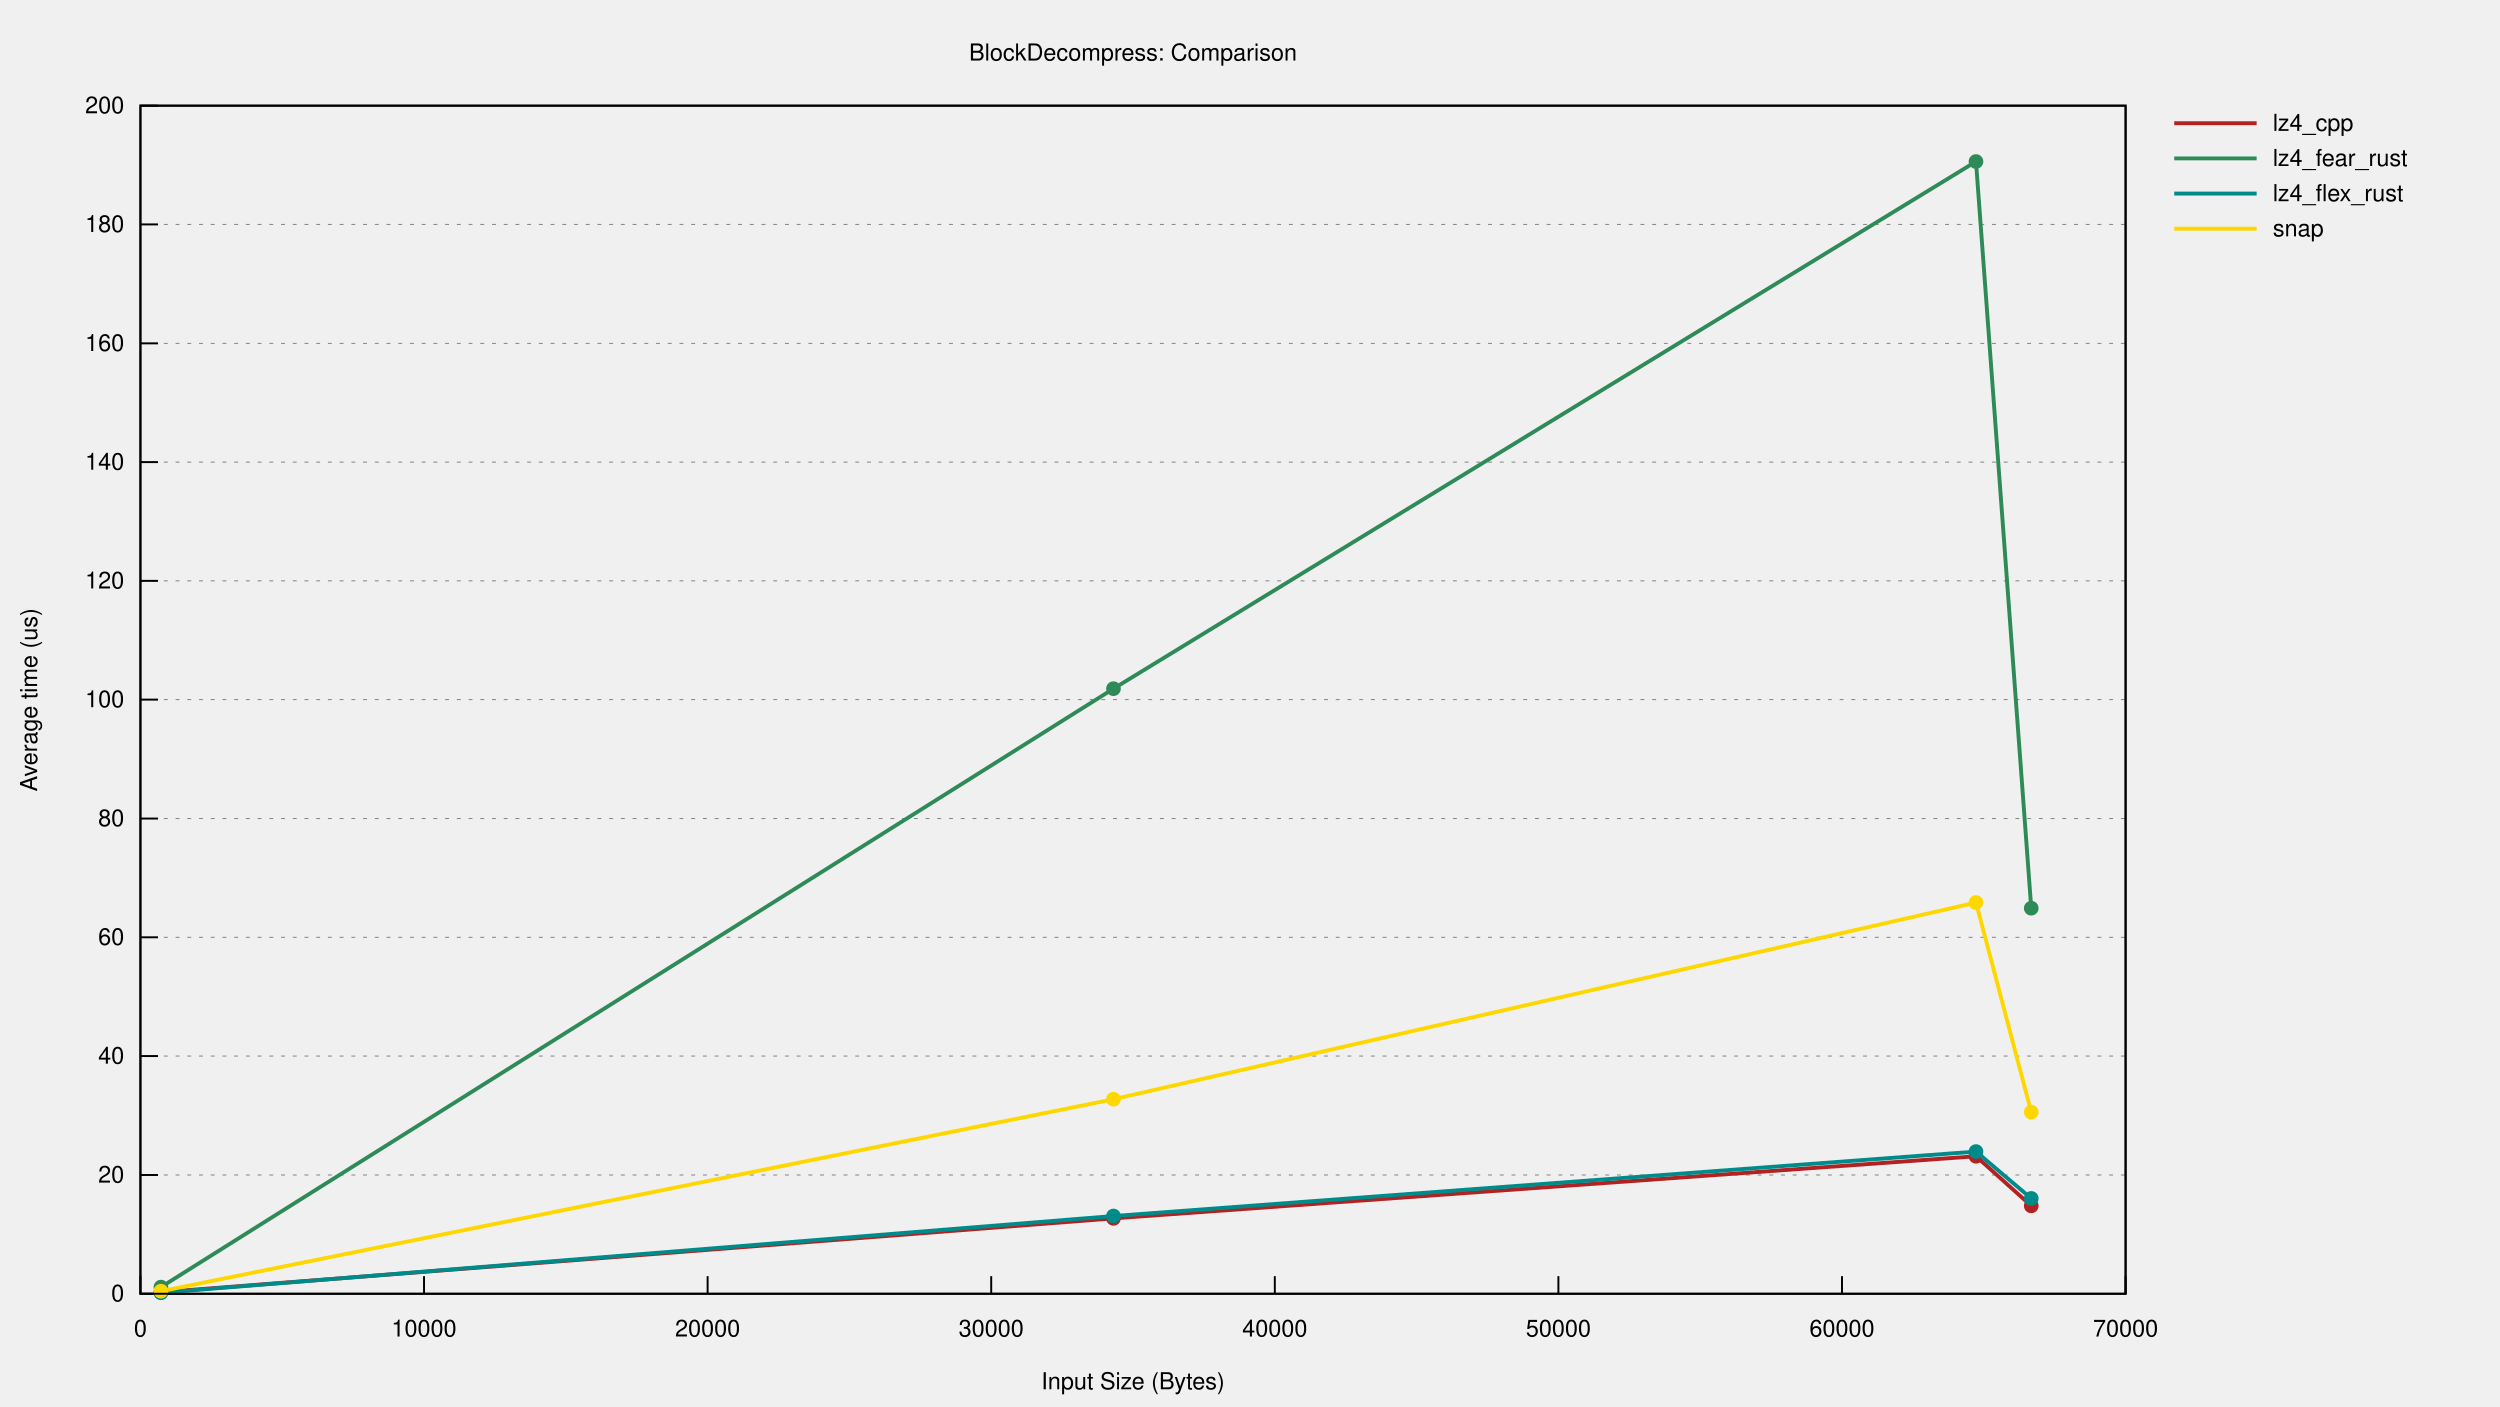
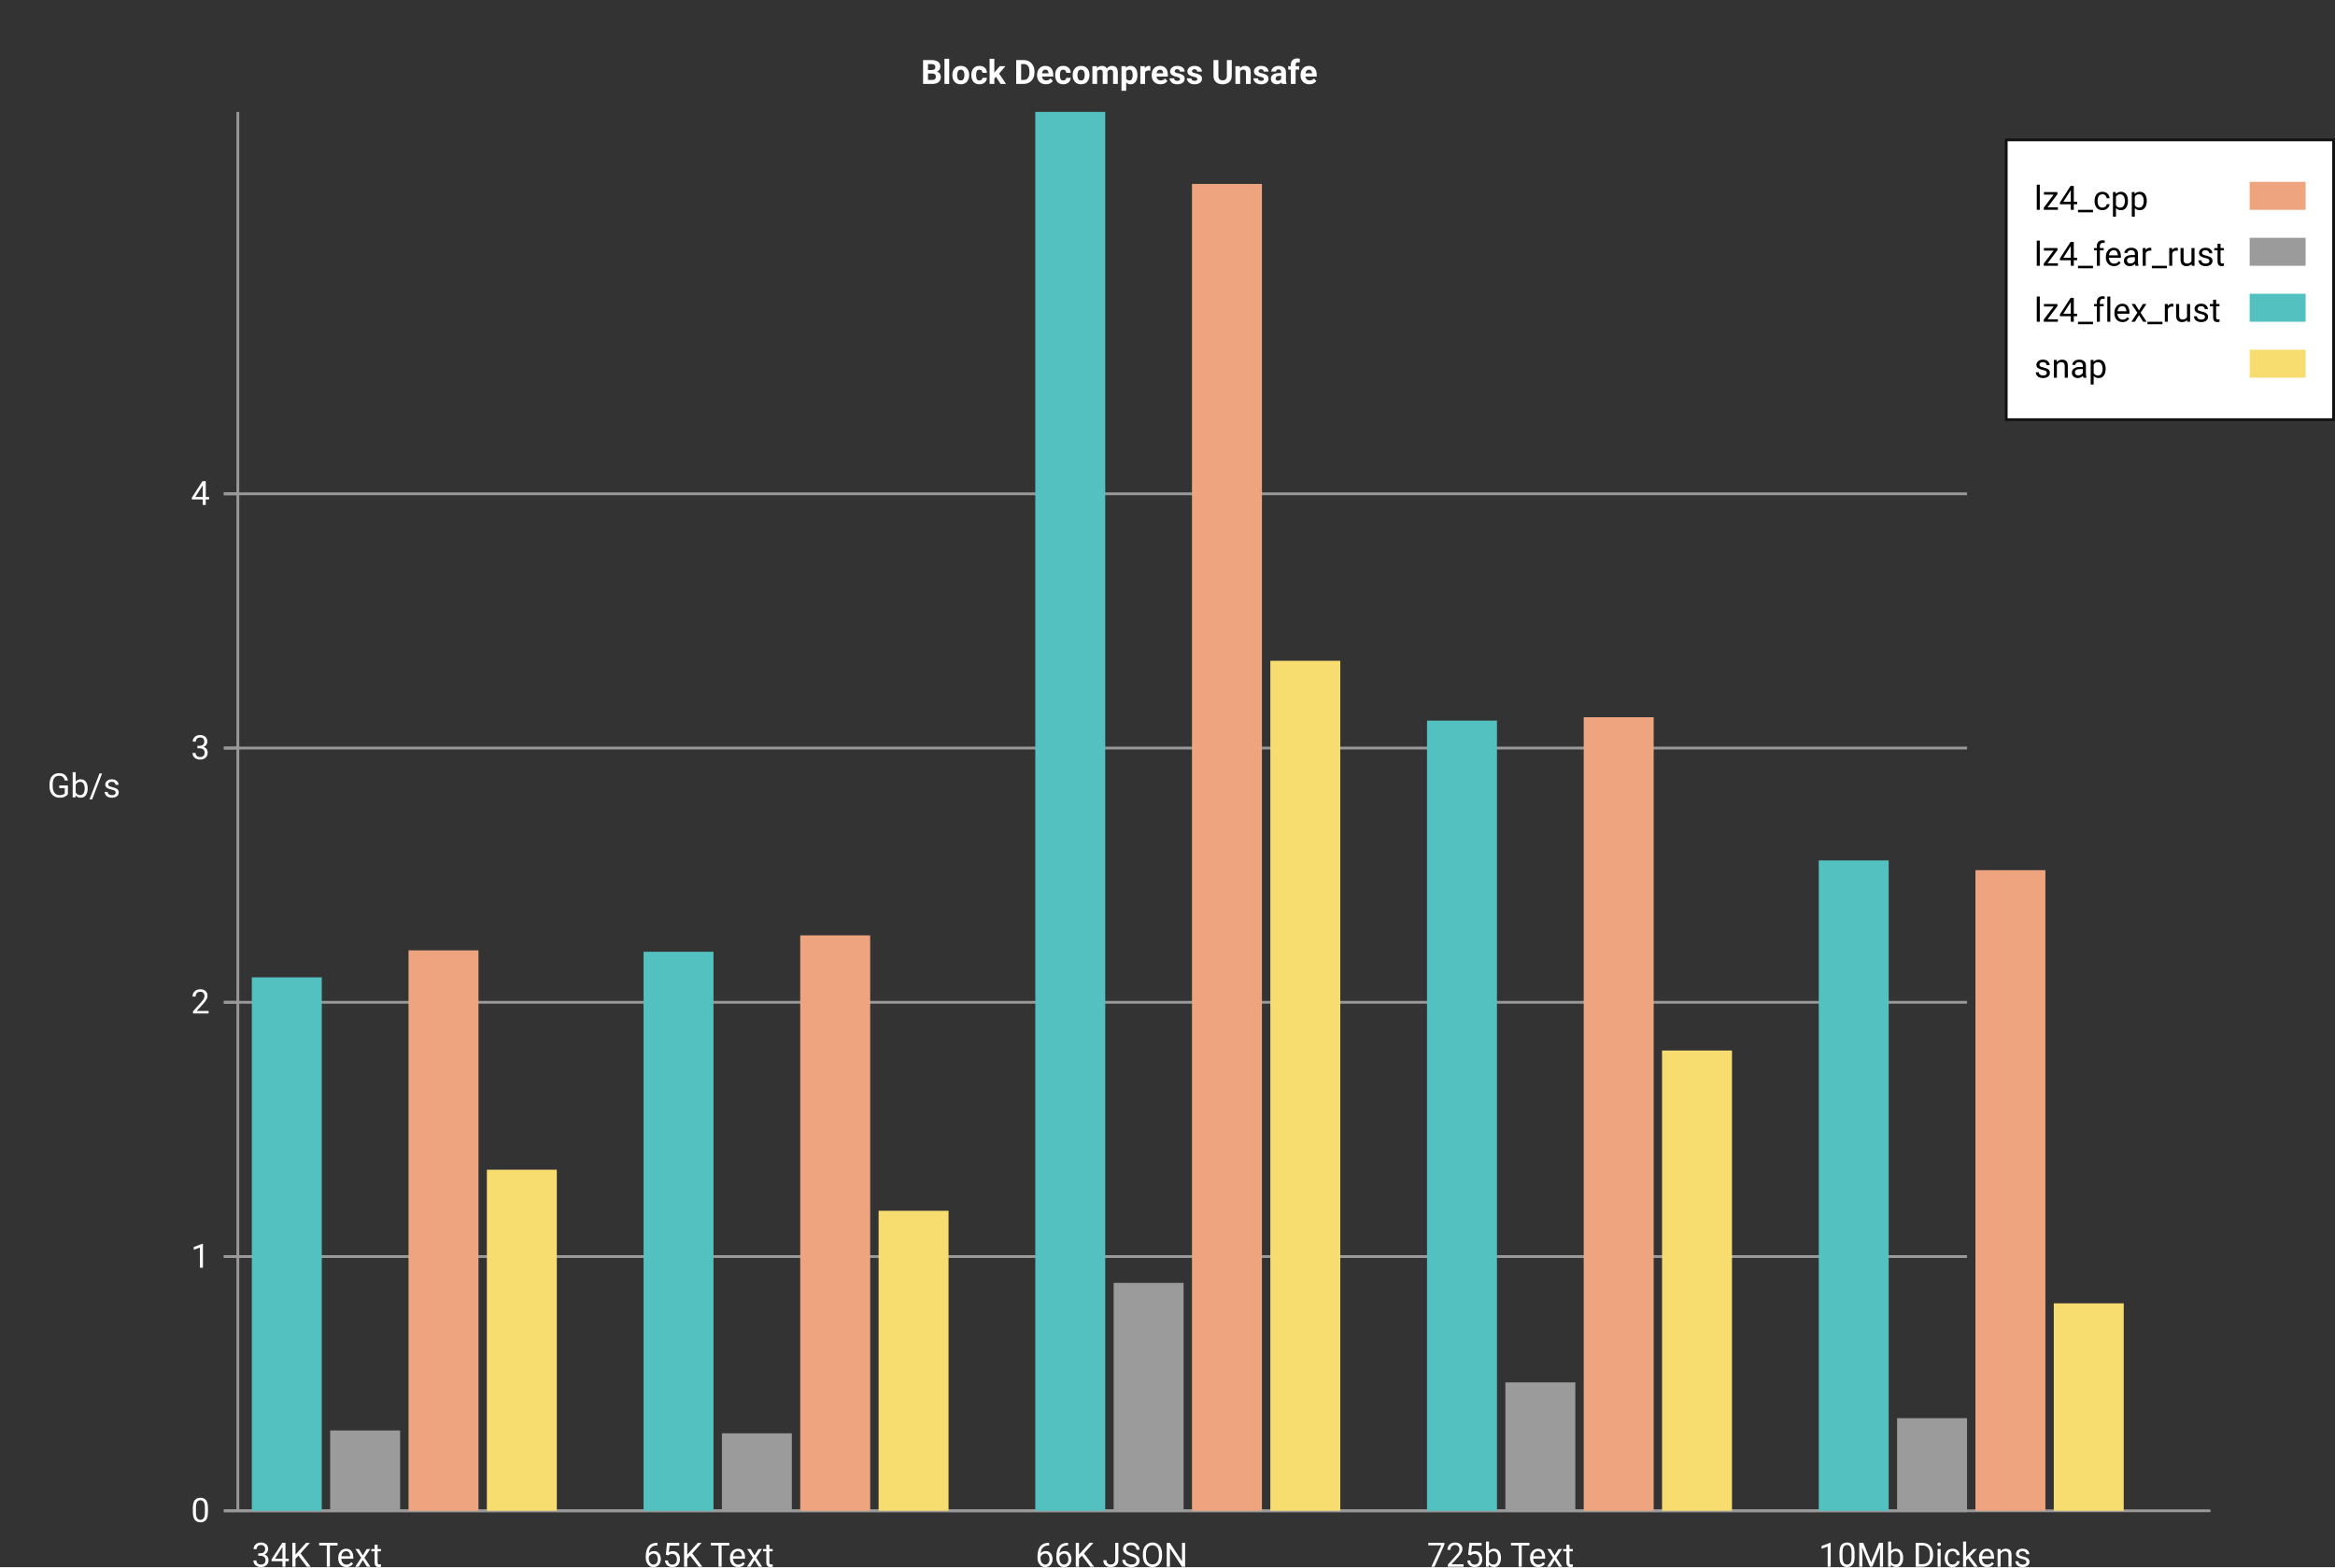
- <svg xmlns="http://www.w3.org/2000/svg" xmlns:xlink="http://www.w3.org/1999/xlink" viewBox="0 0 1280 720">
-   <g id="gnuplot_canvas">
-     <rect x="0" y="0" width="1280" height="720" fill="none" />
-     <defs>
-       <circle id="gpDot" r="0.5" stroke-width="0.5" stroke="currentColor" />
-       <path id="gpPt0" stroke-width="0.222" stroke="currentColor" d="M-1,0 h2 M0,-1 v2" />
-       <path id="gpPt1" stroke-width="0.222" stroke="currentColor" d="M-1,-1 L1,1 M1,-1 L-1,1" />
-       <path id="gpPt2" stroke-width="0.222" stroke="currentColor" d="M-1,0 L1,0 M0,-1 L0,1 M-1,-1 L1,1 M-1,1 L1,-1" />
-       <rect id="gpPt3" stroke-width="0.222" stroke="currentColor" x="-1" y="-1" width="2" height="2" />
-       <rect id="gpPt4" stroke-width="0.222" stroke="currentColor" fill="currentColor" x="-1" y="-1" width="2" height="2" />
-       <circle id="gpPt5" stroke-width="0.222" stroke="currentColor" cx="0" cy="0" r="1" />
-       <use xlink:href="#gpPt5" id="gpPt6" fill="currentColor" stroke="none" />
-       <path id="gpPt7" stroke-width="0.222" stroke="currentColor" d="M0,-1.33 L-1.33,0.67 L1.33,0.67 z" />
-       <use xlink:href="#gpPt7" id="gpPt8" fill="currentColor" stroke="none" />
-       <use xlink:href="#gpPt7" id="gpPt9" stroke="currentColor" transform="rotate(180)" />
-       <use xlink:href="#gpPt9" id="gpPt10" fill="currentColor" stroke="none" />
-       <use xlink:href="#gpPt3" id="gpPt11" stroke="currentColor" transform="rotate(45)" />
-       <use xlink:href="#gpPt11" id="gpPt12" fill="currentColor" stroke="none" />
-       <path id="gpPt13" stroke-width="0.222" stroke="currentColor" d="M0,1.330 L1.265,0.411 L0.782,-1.067 L-0.782,-1.076 L-1.265,0.411 z" />
-       <use xlink:href="#gpPt13" id="gpPt14" fill="currentColor" stroke="none" />
-       <filter id="textbox" filterUnits="objectBoundingBox" x="0" y="0" height="1" width="1">
-         <feFlood flood-color="white" flood-opacity="1" result="bgnd" />
-         <feComposite in="SourceGraphic" in2="bgnd" operator="atop" />
-       </filter>
-       <filter id="greybox" filterUnits="objectBoundingBox" x="0" y="0" height="1" width="1">
-         <feFlood flood-color="lightgrey" flood-opacity="1" result="grey" />
-         <feComposite in="SourceGraphic" in2="grey" operator="atop" />
-       </filter>
-     </defs>
-     <g fill="none" color="white" stroke="currentColor" stroke-width="1.00" stroke-linecap="butt" stroke-linejoin="miter">
- </g>
-     <g fill="none" color="black" stroke="currentColor" stroke-width="1.00" stroke-linecap="butt" stroke-linejoin="miter">
- </g>
-     <g fill="none" color="black" stroke="black" stroke-width="0.50" stroke-linecap="butt" stroke-linejoin="miter">
- </g>
-     <g fill="none" color="gray" stroke="currentColor" stroke-width="0.50" stroke-linecap="butt" stroke-linejoin="miter">
-       <path stroke="gray" stroke-dasharray="2,4" class="gridline" d="M71.9,662.4 L1088.3,662.4  " />
+ <svg xmlns="http://www.w3.org/2000/svg">
+   <g fill="#FFFFFF" font-family="Roboto-Regular,Roboto, sans-serif">
+     <rect fill="#333333" height="100%" width="100%" />
+     <g transform="translate(0,30)">
+       <line stroke="#999999" x1="85" x2="80" y1="510" y2="510" />
+       <line stroke="#999999" x1="80" x2="703" y1="510" y2="510" />
+       <text direction="rtl" font-size="12" x="75" y="514">
+ 0
+ </text>
+       <line stroke="#999999" x1="85" x2="80" y1="419.124" y2="419.124" />
+       <line stroke="#999999" x1="80" x2="703" y1="419.124" y2="419.124" />
+       <text direction="rtl" font-size="12" x="75" y="423.124">
+ 1
+ </text>
+       <line stroke="#999999" x1="85" x2="80" y1="328.249" y2="328.249" />
+       <line stroke="#999999" x1="80" x2="703" y1="328.249" y2="328.249" />
+       <text direction="rtl" font-size="12" x="75" y="332.249">
+ 2
+ </text>
+       <line stroke="#999999" x1="85" x2="80" y1="237.373" y2="237.373" />
+       <line stroke="#999999" x1="80" x2="703" y1="237.373" y2="237.373" />
+       <text direction="rtl" font-size="12" x="75" y="241.373">
+ 3
+ </text>
+       <line stroke="#999999" x1="85" x2="80" y1="146.497" y2="146.497" />
+       <line stroke="#999999" x1="80" x2="703" y1="146.497" y2="146.497" />
+       <text direction="rtl" font-size="12" x="75" y="150.497">
+ 4
+ </text>
+       <text text-anchor="middle" x="30" y="255">
+ Gb/s
+ </text>
+       <line stroke="#999999" x1="85" x2="85" y1="10" y2="510" />
+       <line stroke="#999999" x1="85" x2="790" y1="510" y2="510" />
+       <rect fill="#52C1BF" height="190.667" width="25" x="90" y="319.333" />
+       <rect fill="#9B9B9B" height="28.727" width="25" x="118" y="481.273" />
+       <rect fill="#EEA47F" height="200.32" width="25" x="146" y="309.68" />
+       <rect fill="#F7DC6F" height="121.911" width="25" x="174" y="388.089" />
+       <text text-anchor="left" x="90" y="530">
+ 34K Text
+ </text>
+       <rect fill="#52C1BF" height="199.817" width="25" x="230" y="310.183" />
+       <rect fill="#9B9B9B" height="27.693" width="25" x="258" y="482.307" />
+       <rect fill="#EEA47F" height="205.669" width="25" x="286" y="304.331" />
+       <rect fill="#F7DC6F" height="107.232" width="25" x="314" y="402.768" />
+       <text text-anchor="left" x="230" y="530">
+ 65K Text
+ </text>
+       <rect fill="#52C1BF" height="500" width="25" x="370" y="10" />
+       <rect fill="#9B9B9B" height="81.456" width="25" x="398" y="428.544" />
+       <rect fill="#EEA47F" height="474.261" width="25" x="426" y="35.739" />
+       <rect fill="#F7DC6F" height="303.819" width="25" x="454" y="206.181" />
+       <text text-anchor="left" x="370" y="530">
+ 66K JSON
+ </text>
+       <rect fill="#52C1BF" height="282.432" width="25" x="510" y="227.568" />
+       <rect fill="#9B9B9B" height="45.894" width="25" x="538" y="464.106" />
+       <rect fill="#EEA47F" height="283.636" width="25" x="566" y="226.364" />
+       <rect fill="#F7DC6F" height="164.52" width="25" x="594" y="345.48" />
+       <text text-anchor="left" x="510" y="530">
+ 725b Text
+ </text>
+       <rect fill="#52C1BF" height="232.468" width="25" x="650" y="277.532" />
+       <rect fill="#9B9B9B" height="33.107" width="25" x="678" y="476.893" />
+       <rect fill="#EEA47F" height="228.976" width="25" x="706" y="281.024" />
+       <rect fill="#F7DC6F" height="74.156" width="25" x="734" y="435.844" />
+       <text text-anchor="left" x="650" y="530">
+ 10Mb Dickens
+ </text>
+       <g fill="#000000" transform="translate(717,20)">
+         <rect fill="#FFFFFF" height="100" stroke="#121212" width="117" />
+         <text font-size="12" x="10" y="25">
+ lz4_cpp
+ </text>
+         <rect fill="#EEA47F" height="10" width="20" x="87" y="15" />
+         <text font-size="12" x="10" y="45">
+ lz4_fear_rust
+ </text>
+         <rect fill="#9B9B9B" height="10" width="20" x="87" y="35" />
+         <text font-size="12" x="10" y="65">
+ lz4_flex_rust
+ </text>
+         <rect fill="#52C1BF" height="10" width="20" x="87" y="55" />
+         <text font-size="12" x="10" y="85">
+ snap
+ </text>
+         <rect fill="#F7DC6F" height="10" width="20" x="87" y="75" />
+       </g>
+       <text font-weight="bold" text-anchor="middle" x="400" y="0">
+ Block Decompress Unsafe
+ </text>
    </g>
-     <g fill="none" color="gray" stroke="gray" stroke-width="1.00" stroke-linecap="butt" stroke-linejoin="miter">
- </g>
-     <g fill="none" color="black" stroke="currentColor" stroke-width="1.00" stroke-linecap="butt" stroke-linejoin="miter">
-       <path stroke="black" d="M71.9,662.4 L80.9,662.4  " />
-       <g transform="translate(63.6,666.3)" stroke="none" fill="black" font-family="Helvetica" font-size="12.00" text-anchor="end">
-         <text>
-           <tspan font-family="Helvetica"> 0</tspan>
-         </text>
-       </g>
-     </g>
-     <g fill="none" color="black" stroke="currentColor" stroke-width="1.00" stroke-linecap="butt" stroke-linejoin="miter">
- </g>
-     <g fill="none" color="black" stroke="black" stroke-width="0.50" stroke-linecap="butt" stroke-linejoin="miter">
- </g>
-     <g fill="none" color="gray" stroke="currentColor" stroke-width="0.50" stroke-linecap="butt" stroke-linejoin="miter">
-       <path stroke="gray" stroke-dasharray="2,4" class="gridline" d="M71.9,601.6 L1088.3,601.6  " />
-     </g>
-     <g fill="none" color="gray" stroke="gray" stroke-width="1.00" stroke-linecap="butt" stroke-linejoin="miter">
- </g>
-     <g fill="none" color="black" stroke="currentColor" stroke-width="1.00" stroke-linecap="butt" stroke-linejoin="miter">
-       <path stroke="black" d="M71.9,601.6 L80.9,601.6  " />
-       <g transform="translate(63.6,605.5)" stroke="none" fill="black" font-family="Helvetica" font-size="12.00" text-anchor="end">
-         <text>
-           <tspan font-family="Helvetica"> 20</tspan>
-         </text>
-       </g>
-     </g>
-     <g fill="none" color="black" stroke="currentColor" stroke-width="1.00" stroke-linecap="butt" stroke-linejoin="miter">
- </g>
-     <g fill="none" color="black" stroke="black" stroke-width="0.50" stroke-linecap="butt" stroke-linejoin="miter">
- </g>
-     <g fill="none" color="gray" stroke="currentColor" stroke-width="0.50" stroke-linecap="butt" stroke-linejoin="miter">
-       <path stroke="gray" stroke-dasharray="2,4" class="gridline" d="M71.9,540.7 L1088.3,540.7  " />
-     </g>
-     <g fill="none" color="gray" stroke="gray" stroke-width="1.00" stroke-linecap="butt" stroke-linejoin="miter">
- </g>
-     <g fill="none" color="black" stroke="currentColor" stroke-width="1.00" stroke-linecap="butt" stroke-linejoin="miter">
-       <path stroke="black" d="M71.9,540.7 L80.9,540.7  " />
-       <g transform="translate(63.6,544.6)" stroke="none" fill="black" font-family="Helvetica" font-size="12.00" text-anchor="end">
-         <text>
-           <tspan font-family="Helvetica"> 40</tspan>
-         </text>
-       </g>
-     </g>
-     <g fill="none" color="black" stroke="currentColor" stroke-width="1.00" stroke-linecap="butt" stroke-linejoin="miter">
- </g>
-     <g fill="none" color="black" stroke="black" stroke-width="0.50" stroke-linecap="butt" stroke-linejoin="miter">
- </g>
-     <g fill="none" color="gray" stroke="currentColor" stroke-width="0.50" stroke-linecap="butt" stroke-linejoin="miter">
-       <path stroke="gray" stroke-dasharray="2,4" class="gridline" d="M71.9,479.9 L1088.3,479.9  " />
-     </g>
-     <g fill="none" color="gray" stroke="gray" stroke-width="1.00" stroke-linecap="butt" stroke-linejoin="miter">
- </g>
-     <g fill="none" color="black" stroke="currentColor" stroke-width="1.00" stroke-linecap="butt" stroke-linejoin="miter">
-       <path stroke="black" d="M71.9,479.9 L80.9,479.9  " />
-       <g transform="translate(63.6,483.8)" stroke="none" fill="black" font-family="Helvetica" font-size="12.00" text-anchor="end">
-         <text>
-           <tspan font-family="Helvetica"> 60</tspan>
-         </text>
-       </g>
-     </g>
-     <g fill="none" color="black" stroke="currentColor" stroke-width="1.00" stroke-linecap="butt" stroke-linejoin="miter">
- </g>
-     <g fill="none" color="black" stroke="black" stroke-width="0.50" stroke-linecap="butt" stroke-linejoin="miter">
- </g>
-     <g fill="none" color="gray" stroke="currentColor" stroke-width="0.50" stroke-linecap="butt" stroke-linejoin="miter">
-       <path stroke="gray" stroke-dasharray="2,4" class="gridline" d="M71.9,419.1 L1088.3,419.1  " />
-     </g>
-     <g fill="none" color="gray" stroke="gray" stroke-width="1.00" stroke-linecap="butt" stroke-linejoin="miter">
- </g>
-     <g fill="none" color="black" stroke="currentColor" stroke-width="1.00" stroke-linecap="butt" stroke-linejoin="miter">
-       <path stroke="black" d="M71.9,419.1 L80.9,419.1  " />
-       <g transform="translate(63.6,423.0)" stroke="none" fill="black" font-family="Helvetica" font-size="12.00" text-anchor="end">
-         <text>
-           <tspan font-family="Helvetica"> 80</tspan>
-         </text>
-       </g>
-     </g>
-     <g fill="none" color="black" stroke="currentColor" stroke-width="1.00" stroke-linecap="butt" stroke-linejoin="miter">
- </g>
-     <g fill="none" color="black" stroke="black" stroke-width="0.50" stroke-linecap="butt" stroke-linejoin="miter">
- </g>
-     <g fill="none" color="gray" stroke="currentColor" stroke-width="0.50" stroke-linecap="butt" stroke-linejoin="miter">
-       <path stroke="gray" stroke-dasharray="2,4" class="gridline" d="M71.9,358.2 L1088.3,358.2  " />
-     </g>
-     <g fill="none" color="gray" stroke="gray" stroke-width="1.00" stroke-linecap="butt" stroke-linejoin="miter">
- </g>
-     <g fill="none" color="black" stroke="currentColor" stroke-width="1.00" stroke-linecap="butt" stroke-linejoin="miter">
-       <path stroke="black" d="M71.9,358.2 L80.9,358.2  " />
-       <g transform="translate(63.6,362.1)" stroke="none" fill="black" font-family="Helvetica" font-size="12.00" text-anchor="end">
-         <text>
-           <tspan font-family="Helvetica"> 100</tspan>
-         </text>
-       </g>
-     </g>
-     <g fill="none" color="black" stroke="currentColor" stroke-width="1.00" stroke-linecap="butt" stroke-linejoin="miter">
- </g>
-     <g fill="none" color="black" stroke="black" stroke-width="0.50" stroke-linecap="butt" stroke-linejoin="miter">
- </g>
-     <g fill="none" color="gray" stroke="currentColor" stroke-width="0.50" stroke-linecap="butt" stroke-linejoin="miter">
-       <path stroke="gray" stroke-dasharray="2,4" class="gridline" d="M71.9,297.4 L1088.3,297.4  " />
-     </g>
-     <g fill="none" color="gray" stroke="gray" stroke-width="1.00" stroke-linecap="butt" stroke-linejoin="miter">
- </g>
-     <g fill="none" color="black" stroke="currentColor" stroke-width="1.00" stroke-linecap="butt" stroke-linejoin="miter">
-       <path stroke="black" d="M71.9,297.4 L80.9,297.4  " />
-       <g transform="translate(63.6,301.3)" stroke="none" fill="black" font-family="Helvetica" font-size="12.00" text-anchor="end">
-         <text>
-           <tspan font-family="Helvetica"> 120</tspan>
-         </text>
-       </g>
-     </g>
-     <g fill="none" color="black" stroke="currentColor" stroke-width="1.00" stroke-linecap="butt" stroke-linejoin="miter">
- </g>
-     <g fill="none" color="black" stroke="black" stroke-width="0.50" stroke-linecap="butt" stroke-linejoin="miter">
- </g>
-     <g fill="none" color="gray" stroke="currentColor" stroke-width="0.50" stroke-linecap="butt" stroke-linejoin="miter">
-       <path stroke="gray" stroke-dasharray="2,4" class="gridline" d="M71.9,236.6 L1088.3,236.6  " />
-     </g>
-     <g fill="none" color="gray" stroke="gray" stroke-width="1.00" stroke-linecap="butt" stroke-linejoin="miter">
- </g>
-     <g fill="none" color="black" stroke="currentColor" stroke-width="1.00" stroke-linecap="butt" stroke-linejoin="miter">
-       <path stroke="black" d="M71.9,236.6 L80.9,236.6  " />
-       <g transform="translate(63.6,240.5)" stroke="none" fill="black" font-family="Helvetica" font-size="12.00" text-anchor="end">
-         <text>
-           <tspan font-family="Helvetica"> 140</tspan>
-         </text>
-       </g>
-     </g>
-     <g fill="none" color="black" stroke="currentColor" stroke-width="1.00" stroke-linecap="butt" stroke-linejoin="miter">
- </g>
-     <g fill="none" color="black" stroke="black" stroke-width="0.50" stroke-linecap="butt" stroke-linejoin="miter">
- </g>
-     <g fill="none" color="gray" stroke="currentColor" stroke-width="0.50" stroke-linecap="butt" stroke-linejoin="miter">
-       <path stroke="gray" stroke-dasharray="2,4" class="gridline" d="M71.9,175.8 L1088.3,175.8  " />
-     </g>
-     <g fill="none" color="gray" stroke="gray" stroke-width="1.00" stroke-linecap="butt" stroke-linejoin="miter">
- </g>
-     <g fill="none" color="black" stroke="currentColor" stroke-width="1.00" stroke-linecap="butt" stroke-linejoin="miter">
-       <path stroke="black" d="M71.9,175.8 L80.9,175.8  " />
-       <g transform="translate(63.6,179.7)" stroke="none" fill="black" font-family="Helvetica" font-size="12.00" text-anchor="end">
-         <text>
-           <tspan font-family="Helvetica"> 160</tspan>
-         </text>
-       </g>
-     </g>
-     <g fill="none" color="black" stroke="currentColor" stroke-width="1.00" stroke-linecap="butt" stroke-linejoin="miter">
- </g>
-     <g fill="none" color="black" stroke="black" stroke-width="0.50" stroke-linecap="butt" stroke-linejoin="miter">
- </g>
-     <g fill="none" color="gray" stroke="currentColor" stroke-width="0.50" stroke-linecap="butt" stroke-linejoin="miter">
-       <path stroke="gray" stroke-dasharray="2,4" class="gridline" d="M71.9,114.9 L1088.3,114.9  " />
-     </g>
-     <g fill="none" color="gray" stroke="gray" stroke-width="1.00" stroke-linecap="butt" stroke-linejoin="miter">
- </g>
-     <g fill="none" color="black" stroke="currentColor" stroke-width="1.00" stroke-linecap="butt" stroke-linejoin="miter">
-       <path stroke="black" d="M71.9,114.9 L80.9,114.9  " />
-       <g transform="translate(63.6,118.8)" stroke="none" fill="black" font-family="Helvetica" font-size="12.00" text-anchor="end">
-         <text>
-           <tspan font-family="Helvetica"> 180</tspan>
-         </text>
-       </g>
-     </g>
-     <g fill="none" color="black" stroke="currentColor" stroke-width="1.00" stroke-linecap="butt" stroke-linejoin="miter">
- </g>
-     <g fill="none" color="black" stroke="black" stroke-width="0.50" stroke-linecap="butt" stroke-linejoin="miter">
- </g>
-     <g fill="none" color="gray" stroke="currentColor" stroke-width="0.50" stroke-linecap="butt" stroke-linejoin="miter">
-       <path stroke="gray" stroke-dasharray="2,4" class="gridline" d="M71.9,54.1 L1088.3,54.1  " />
-     </g>
-     <g fill="none" color="gray" stroke="gray" stroke-width="1.00" stroke-linecap="butt" stroke-linejoin="miter">
- </g>
-     <g fill="none" color="black" stroke="currentColor" stroke-width="1.00" stroke-linecap="butt" stroke-linejoin="miter">
-       <path stroke="black" d="M71.9,54.1 L80.9,54.1  " />
-       <g transform="translate(63.6,58.0)" stroke="none" fill="black" font-family="Helvetica" font-size="12.00" text-anchor="end">
-         <text>
-           <tspan font-family="Helvetica"> 200</tspan>
-         </text>
-       </g>
-     </g>
-     <g fill="none" color="black" stroke="currentColor" stroke-width="1.00" stroke-linecap="butt" stroke-linejoin="miter">
-       <path stroke="black" d="M71.9,662.4 L71.9,653.4  " />
-       <g transform="translate(71.9,684.3)" stroke="none" fill="black" font-family="Helvetica" font-size="12.00" text-anchor="middle">
-         <text>
-           <tspan font-family="Helvetica"> 0</tspan>
-         </text>
-       </g>
-     </g>
-     <g fill="none" color="black" stroke="currentColor" stroke-width="1.00" stroke-linecap="butt" stroke-linejoin="miter">
-       <path stroke="black" d="M217.1,662.4 L217.1,653.4  " />
-       <g transform="translate(217.1,684.3)" stroke="none" fill="black" font-family="Helvetica" font-size="12.00" text-anchor="middle">
-         <text>
-           <tspan font-family="Helvetica"> 10000</tspan>
-         </text>
-       </g>
-     </g>
-     <g fill="none" color="black" stroke="currentColor" stroke-width="1.00" stroke-linecap="butt" stroke-linejoin="miter">
-       <path stroke="black" d="M362.3,662.4 L362.3,653.4  " />
-       <g transform="translate(362.3,684.3)" stroke="none" fill="black" font-family="Helvetica" font-size="12.00" text-anchor="middle">
-         <text>
-           <tspan font-family="Helvetica"> 20000</tspan>
-         </text>
-       </g>
-     </g>
-     <g fill="none" color="black" stroke="currentColor" stroke-width="1.00" stroke-linecap="butt" stroke-linejoin="miter">
-       <path stroke="black" d="M507.5,662.4 L507.5,653.4  " />
-       <g transform="translate(507.5,684.3)" stroke="none" fill="black" font-family="Helvetica" font-size="12.00" text-anchor="middle">
-         <text>
-           <tspan font-family="Helvetica"> 30000</tspan>
-         </text>
-       </g>
-     </g>
-     <g fill="none" color="black" stroke="currentColor" stroke-width="1.00" stroke-linecap="butt" stroke-linejoin="miter">
-       <path stroke="black" d="M652.7,662.4 L652.7,653.4  " />
-       <g transform="translate(652.7,684.3)" stroke="none" fill="black" font-family="Helvetica" font-size="12.00" text-anchor="middle">
-         <text>
-           <tspan font-family="Helvetica"> 40000</tspan>
-         </text>
-       </g>
-     </g>
-     <g fill="none" color="black" stroke="currentColor" stroke-width="1.00" stroke-linecap="butt" stroke-linejoin="miter">
-       <path stroke="black" d="M797.9,662.4 L797.9,653.4  " />
-       <g transform="translate(797.9,684.3)" stroke="none" fill="black" font-family="Helvetica" font-size="12.00" text-anchor="middle">
-         <text>
-           <tspan font-family="Helvetica"> 50000</tspan>
-         </text>
-       </g>
-     </g>
-     <g fill="none" color="black" stroke="currentColor" stroke-width="1.00" stroke-linecap="butt" stroke-linejoin="miter">
-       <path stroke="black" d="M943.1,662.4 L943.1,653.4  " />
-       <g transform="translate(943.1,684.3)" stroke="none" fill="black" font-family="Helvetica" font-size="12.00" text-anchor="middle">
-         <text>
-           <tspan font-family="Helvetica"> 60000</tspan>
-         </text>
-       </g>
-     </g>
-     <g fill="none" color="black" stroke="currentColor" stroke-width="1.00" stroke-linecap="butt" stroke-linejoin="miter">
-       <path stroke="black" d="M1088.3,662.4 L1088.3,653.4  " />
-       <g transform="translate(1088.3,684.3)" stroke="none" fill="black" font-family="Helvetica" font-size="12.00" text-anchor="middle">
-         <text>
-           <tspan font-family="Helvetica"> 70000</tspan>
-         </text>
-       </g>
-     </g>
-     <g fill="none" color="black" stroke="currentColor" stroke-width="1.00" stroke-linecap="butt" stroke-linejoin="miter">
- </g>
-     <g fill="none" color="black" stroke="currentColor" stroke-width="1.00" stroke-linecap="butt" stroke-linejoin="miter">
-       <path stroke="black" d="M71.9,54.1 L71.9,662.4 L1088.3,662.4 L1088.3,54.1 L71.9,54.1 Z  " />
-     </g>
-     <g fill="none" color="black" stroke="currentColor" stroke-width="1.00" stroke-linecap="butt" stroke-linejoin="miter">
-       <g transform="translate(19.0,358.3) rotate(270)" stroke="none" fill="black" font-family="Helvetica" font-size="12.00" text-anchor="middle">
-         <text>
-           <tspan font-family="Helvetica">Average time (us)</tspan>
-         </text>
-       </g>
-     </g>
-     <g fill="none" color="black" stroke="currentColor" stroke-width="1.00" stroke-linecap="butt" stroke-linejoin="miter">
-       <g transform="translate(580.1,711.3)" stroke="none" fill="black" font-family="Helvetica" font-size="12.00" text-anchor="middle">
-         <text>
-           <tspan font-family="Helvetica">Input Size (Bytes)</tspan>
-         </text>
-       </g>
-     </g>
-     <g fill="none" color="black" stroke="currentColor" stroke-width="1.00" stroke-linecap="butt" stroke-linejoin="miter">
-       <g transform="translate(580.1,31.0)" stroke="none" fill="black" font-family="Helvetica" font-size="12.00" text-anchor="middle">
-         <text>
-           <tspan font-family="Helvetica">BlockDecompress: Comparison</tspan>
-         </text>
-       </g>
-     </g>
-     <g fill="none" color="black" stroke="currentColor" stroke-width="1.00" stroke-linecap="butt" stroke-linejoin="miter">
- </g>
-     <g id="gnuplot_plot_1">
-       <g fill="none" color="white" stroke="currentColor" stroke-width="2.00" stroke-linecap="butt" stroke-linejoin="miter">
- </g>
-       <g fill="none" color="black" stroke="currentColor" stroke-width="2.00" stroke-linecap="butt" stroke-linejoin="miter">
-         <g transform="translate(1163.7,67.0)" stroke="none" fill="black" font-family="Helvetica" font-size="12.00" text-anchor="start">
-           <text>
-             <tspan font-family="Helvetica">lz4_cpp</tspan>
-           </text>
-         </g>
-       </g>
-       <g fill="none" color="black" stroke="currentColor" stroke-width="2.00" stroke-linecap="butt" stroke-linejoin="miter">
-         <path stroke="rgb(178,  34,  34)" d="M1113.2,63.1 L1155.4,63.1 M82.4,661.6 L570.1,623.8 L1011.7,592.0 L1040.0,617.4  " />
-       </g>
-     </g>
-     <g id="gnuplot_plot_2">
-       <g fill="none" color="white" stroke="rgb(178,  34,  34)" stroke-width="1.00" stroke-linecap="butt" stroke-linejoin="miter">
- </g>
-       <g fill="none" color="black" stroke="currentColor" stroke-width="1.00" stroke-linecap="butt" stroke-linejoin="miter">
-         <use xlink:href="#gpPt6" transform="translate(82.4,661.6) scale(3.38)" color="rgb(178,  34,  34)" />
-         <use xlink:href="#gpPt6" transform="translate(570.1,623.8) scale(3.38)" color="rgb(178,  34,  34)" />
-         <use xlink:href="#gpPt6" transform="translate(1011.7,592.0) scale(3.38)" color="rgb(178,  34,  34)" />
-         <use xlink:href="#gpPt6" transform="translate(1040.0,617.4) scale(3.38)" color="rgb(178,  34,  34)" />
-       </g>
-     </g>
-     <g id="gnuplot_plot_3">
-       <g fill="none" color="white" stroke="rgb(178,  34,  34)" stroke-width="2.00" stroke-linecap="butt" stroke-linejoin="miter">
- </g>
-       <g fill="none" color="black" stroke="currentColor" stroke-width="2.00" stroke-linecap="butt" stroke-linejoin="miter">
-         <g transform="translate(1163.7,85.0)" stroke="none" fill="black" font-family="Helvetica" font-size="12.00" text-anchor="start">
-           <text>
-             <tspan font-family="Helvetica">lz4_fear_rust</tspan>
-           </text>
-         </g>
-       </g>
-       <g fill="none" color="black" stroke="currentColor" stroke-width="2.00" stroke-linecap="butt" stroke-linejoin="miter">
-         <path stroke="rgb( 46, 139,  87)" d="M1113.2,81.1 L1155.4,81.1 M82.4,659.0 L570.1,352.6 L1011.7,82.7 L1040.0,465.0  " />
-       </g>
-     </g>
-     <g id="gnuplot_plot_4">
-       <g fill="none" color="white" stroke="rgb( 46, 139,  87)" stroke-width="1.00" stroke-linecap="butt" stroke-linejoin="miter">
- </g>
-       <g fill="none" color="black" stroke="currentColor" stroke-width="1.00" stroke-linecap="butt" stroke-linejoin="miter">
-         <use xlink:href="#gpPt6" transform="translate(82.4,659.0) scale(3.38)" color="rgb( 46, 139,  87)" />
-         <use xlink:href="#gpPt6" transform="translate(570.1,352.6) scale(3.38)" color="rgb( 46, 139,  87)" />
-         <use xlink:href="#gpPt6" transform="translate(1011.7,82.7) scale(3.38)" color="rgb( 46, 139,  87)" />
-         <use xlink:href="#gpPt6" transform="translate(1040.0,465.0) scale(3.38)" color="rgb( 46, 139,  87)" />
-       </g>
-     </g>
-     <g id="gnuplot_plot_5">
-       <g fill="none" color="white" stroke="rgb( 46, 139,  87)" stroke-width="2.00" stroke-linecap="butt" stroke-linejoin="miter">
- </g>
-       <g fill="none" color="black" stroke="currentColor" stroke-width="2.00" stroke-linecap="butt" stroke-linejoin="miter">
-         <g transform="translate(1163.7,103.0)" stroke="none" fill="black" font-family="Helvetica" font-size="12.00" text-anchor="start">
-           <text>
-             <tspan font-family="Helvetica">lz4_flex_rust</tspan>
-           </text>
-         </g>
-       </g>
-       <g fill="none" color="black" stroke="currentColor" stroke-width="2.00" stroke-linecap="butt" stroke-linejoin="miter">
-         <path stroke="rgb(  0, 139, 139)" d="M1113.2,99.1 L1155.4,99.1 M82.4,661.9 L570.1,622.6 L1011.7,589.6 L1040.0,613.6  " />
-       </g>
-     </g>
-     <g id="gnuplot_plot_6">
-       <g fill="none" color="white" stroke="rgb(  0, 139, 139)" stroke-width="1.00" stroke-linecap="butt" stroke-linejoin="miter">
- </g>
-       <g fill="none" color="black" stroke="currentColor" stroke-width="1.00" stroke-linecap="butt" stroke-linejoin="miter">
-         <use xlink:href="#gpPt6" transform="translate(82.4,661.9) scale(3.38)" color="rgb(  0, 139, 139)" />
-         <use xlink:href="#gpPt6" transform="translate(570.1,622.6) scale(3.38)" color="rgb(  0, 139, 139)" />
-         <use xlink:href="#gpPt6" transform="translate(1011.7,589.6) scale(3.38)" color="rgb(  0, 139, 139)" />
-         <use xlink:href="#gpPt6" transform="translate(1040.0,613.6) scale(3.38)" color="rgb(  0, 139, 139)" />
-       </g>
-     </g>
-     <g id="gnuplot_plot_7">
-       <g fill="none" color="white" stroke="rgb(  0, 139, 139)" stroke-width="2.00" stroke-linecap="butt" stroke-linejoin="miter">
- </g>
-       <g fill="none" color="black" stroke="currentColor" stroke-width="2.00" stroke-linecap="butt" stroke-linejoin="miter">
-         <g transform="translate(1163.7,121.0)" stroke="none" fill="black" font-family="Helvetica" font-size="12.00" text-anchor="start">
-           <text>
-             <tspan font-family="Helvetica">snap</tspan>
-           </text>
-         </g>
-       </g>
-       <g fill="none" color="black" stroke="currentColor" stroke-width="2.00" stroke-linecap="butt" stroke-linejoin="miter">
-         <path stroke="rgb(255, 215,   0)" d="M1113.2,117.1 L1155.4,117.1 M82.4,661.1 L570.1,562.8 L1011.7,462.1 L1040.0,569.4  " />
-       </g>
-     </g>
-     <g id="gnuplot_plot_8">
-       <g fill="none" color="white" stroke="rgb(255, 215,   0)" stroke-width="1.00" stroke-linecap="butt" stroke-linejoin="miter">
- </g>
-       <g fill="none" color="black" stroke="currentColor" stroke-width="1.00" stroke-linecap="butt" stroke-linejoin="miter">
-         <use xlink:href="#gpPt6" transform="translate(82.4,661.1) scale(3.38)" color="rgb(255, 215,   0)" />
-         <use xlink:href="#gpPt6" transform="translate(570.1,562.8) scale(3.38)" color="rgb(255, 215,   0)" />
-         <use xlink:href="#gpPt6" transform="translate(1011.7,462.1) scale(3.38)" color="rgb(255, 215,   0)" />
-         <use xlink:href="#gpPt6" transform="translate(1040.0,569.4) scale(3.38)" color="rgb(255, 215,   0)" />
-       </g>
-     </g>
-     <g fill="none" color="white" stroke="rgb(255, 215,   0)" stroke-width="2.00" stroke-linecap="butt" stroke-linejoin="miter">
- </g>
-     <g fill="none" color="black" stroke="currentColor" stroke-width="2.00" stroke-linecap="butt" stroke-linejoin="miter">
- </g>
-     <g fill="none" color="black" stroke="black" stroke-width="1.00" stroke-linecap="butt" stroke-linejoin="miter">
- </g>
-     <g fill="none" color="black" stroke="currentColor" stroke-width="1.00" stroke-linecap="butt" stroke-linejoin="miter">
-       <path stroke="black" d="M71.9,54.1 L71.9,662.4 L1088.3,662.4 L1088.3,54.1 L71.9,54.1 Z  " />
-     </g>
-     <g fill="none" color="black" stroke="currentColor" stroke-width="1.00" stroke-linecap="butt" stroke-linejoin="miter">
- </g>
  </g>
</svg>
